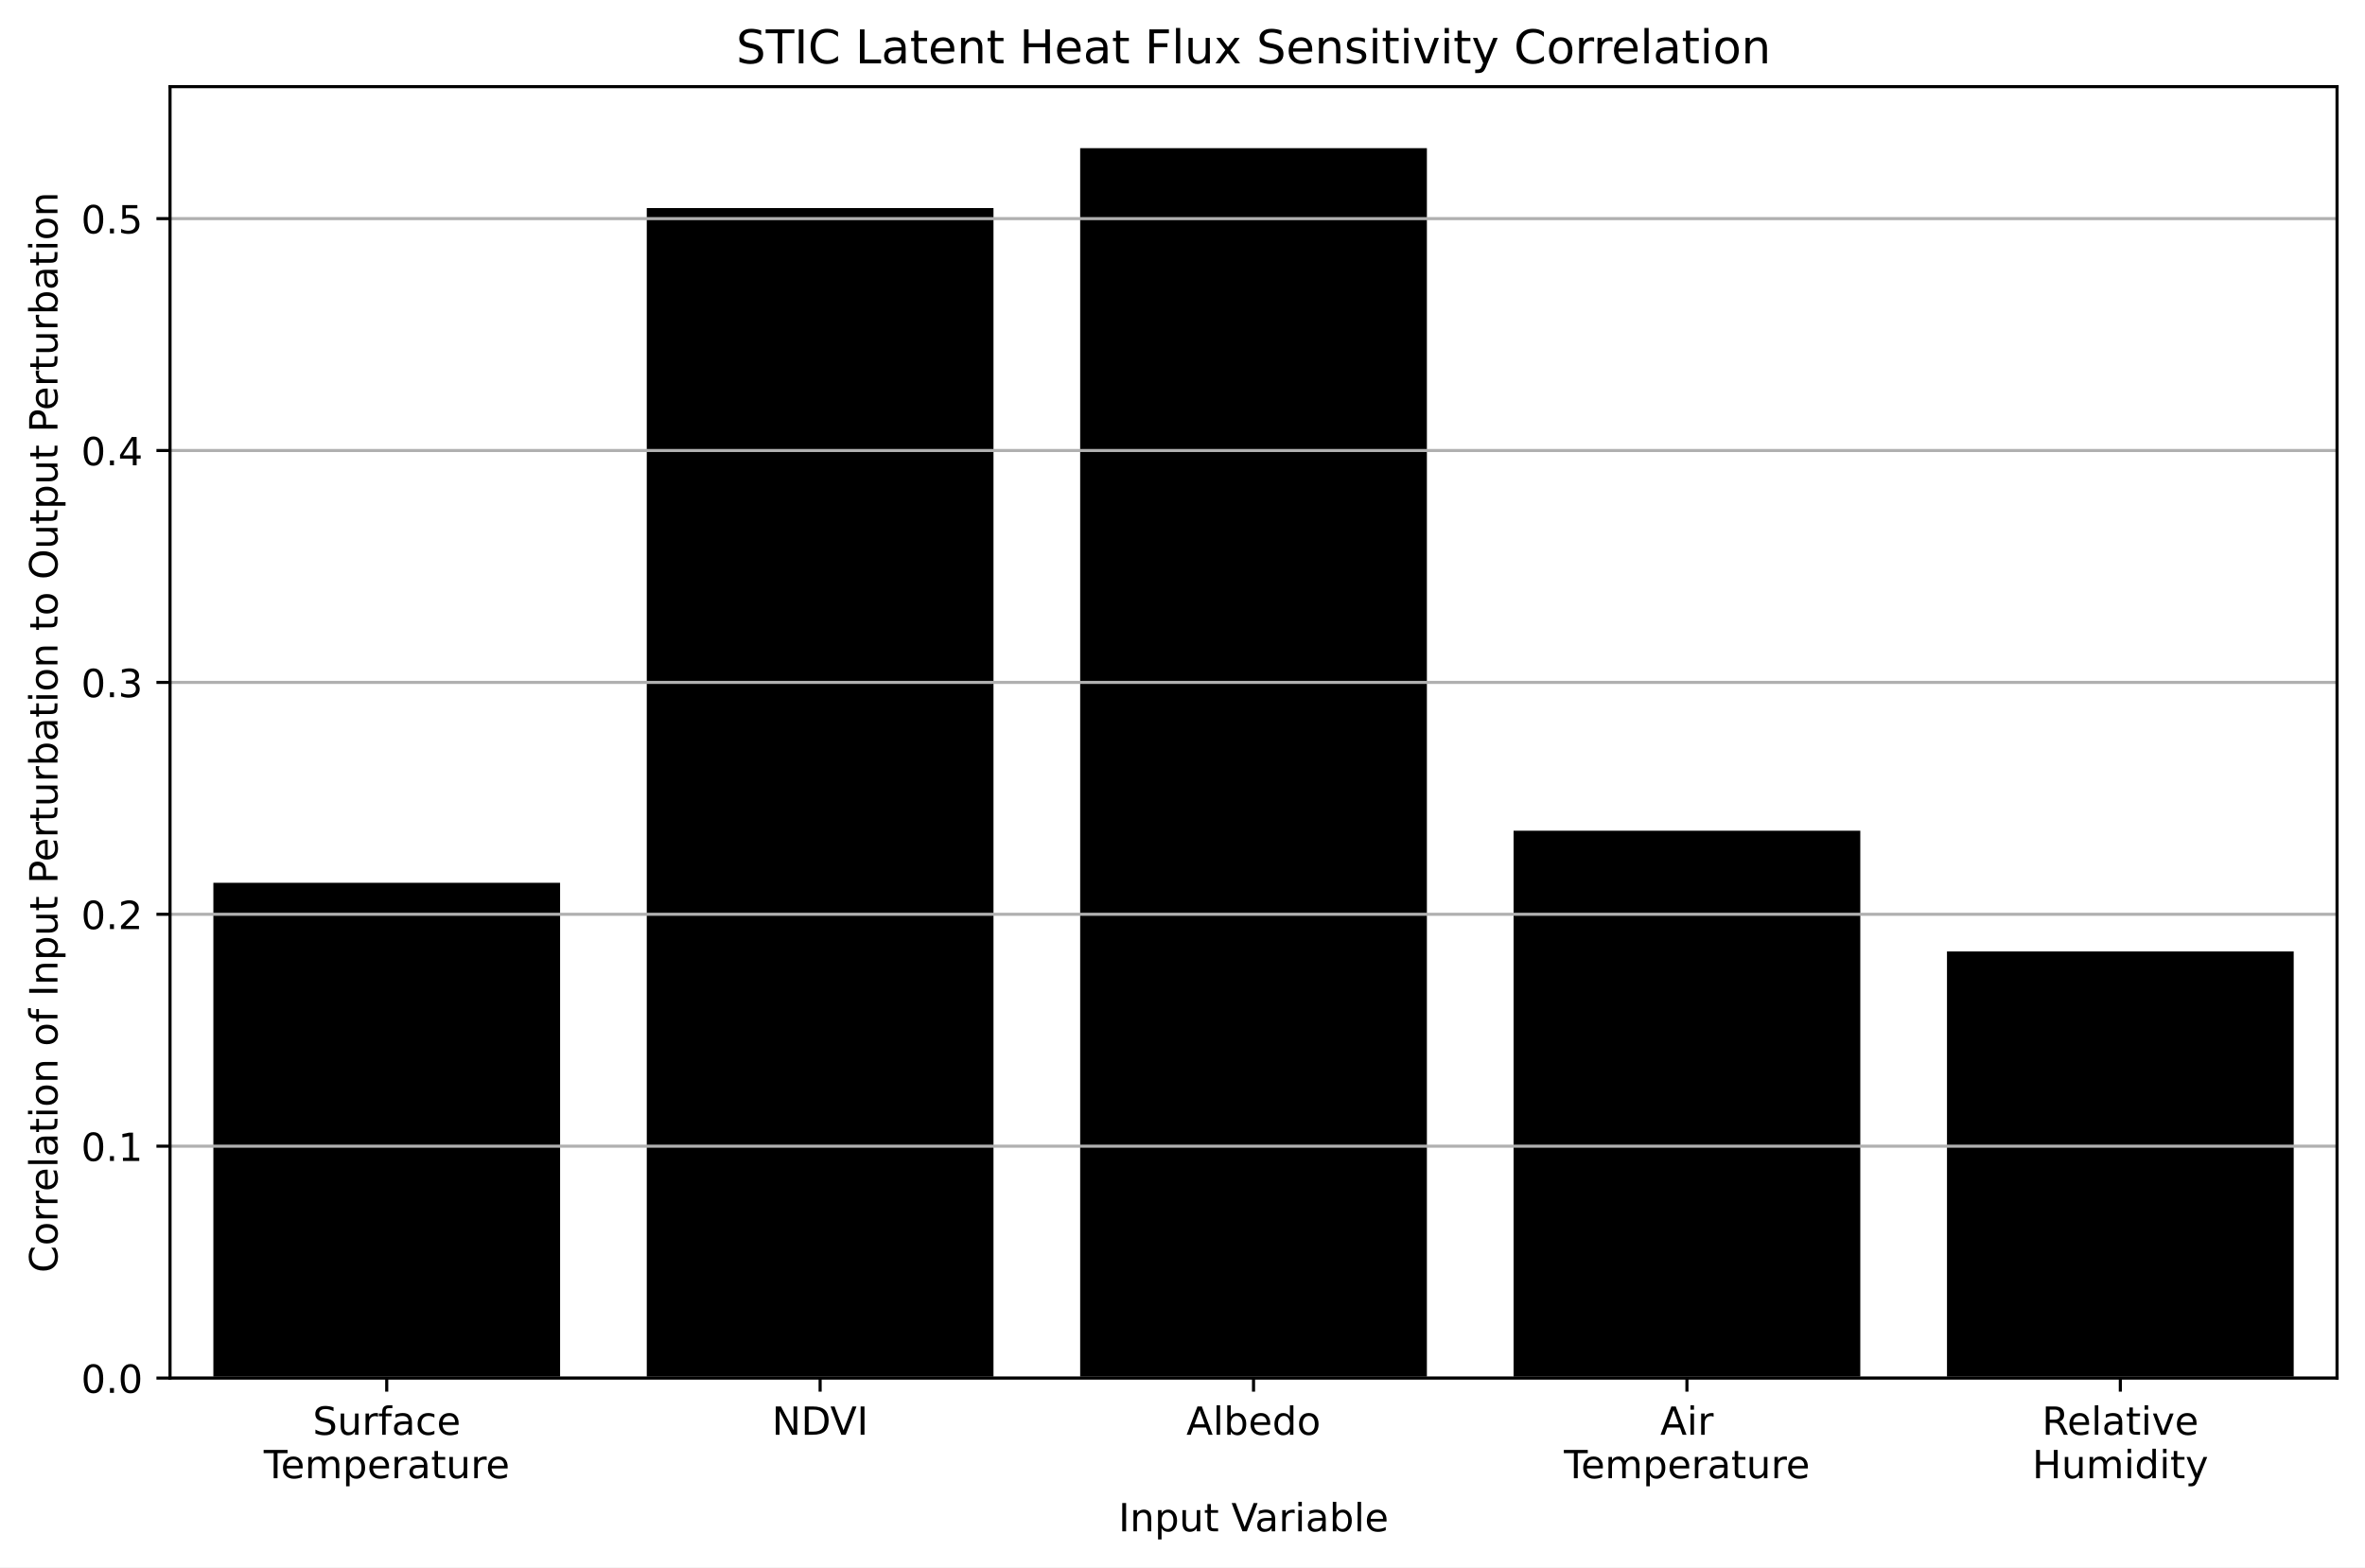
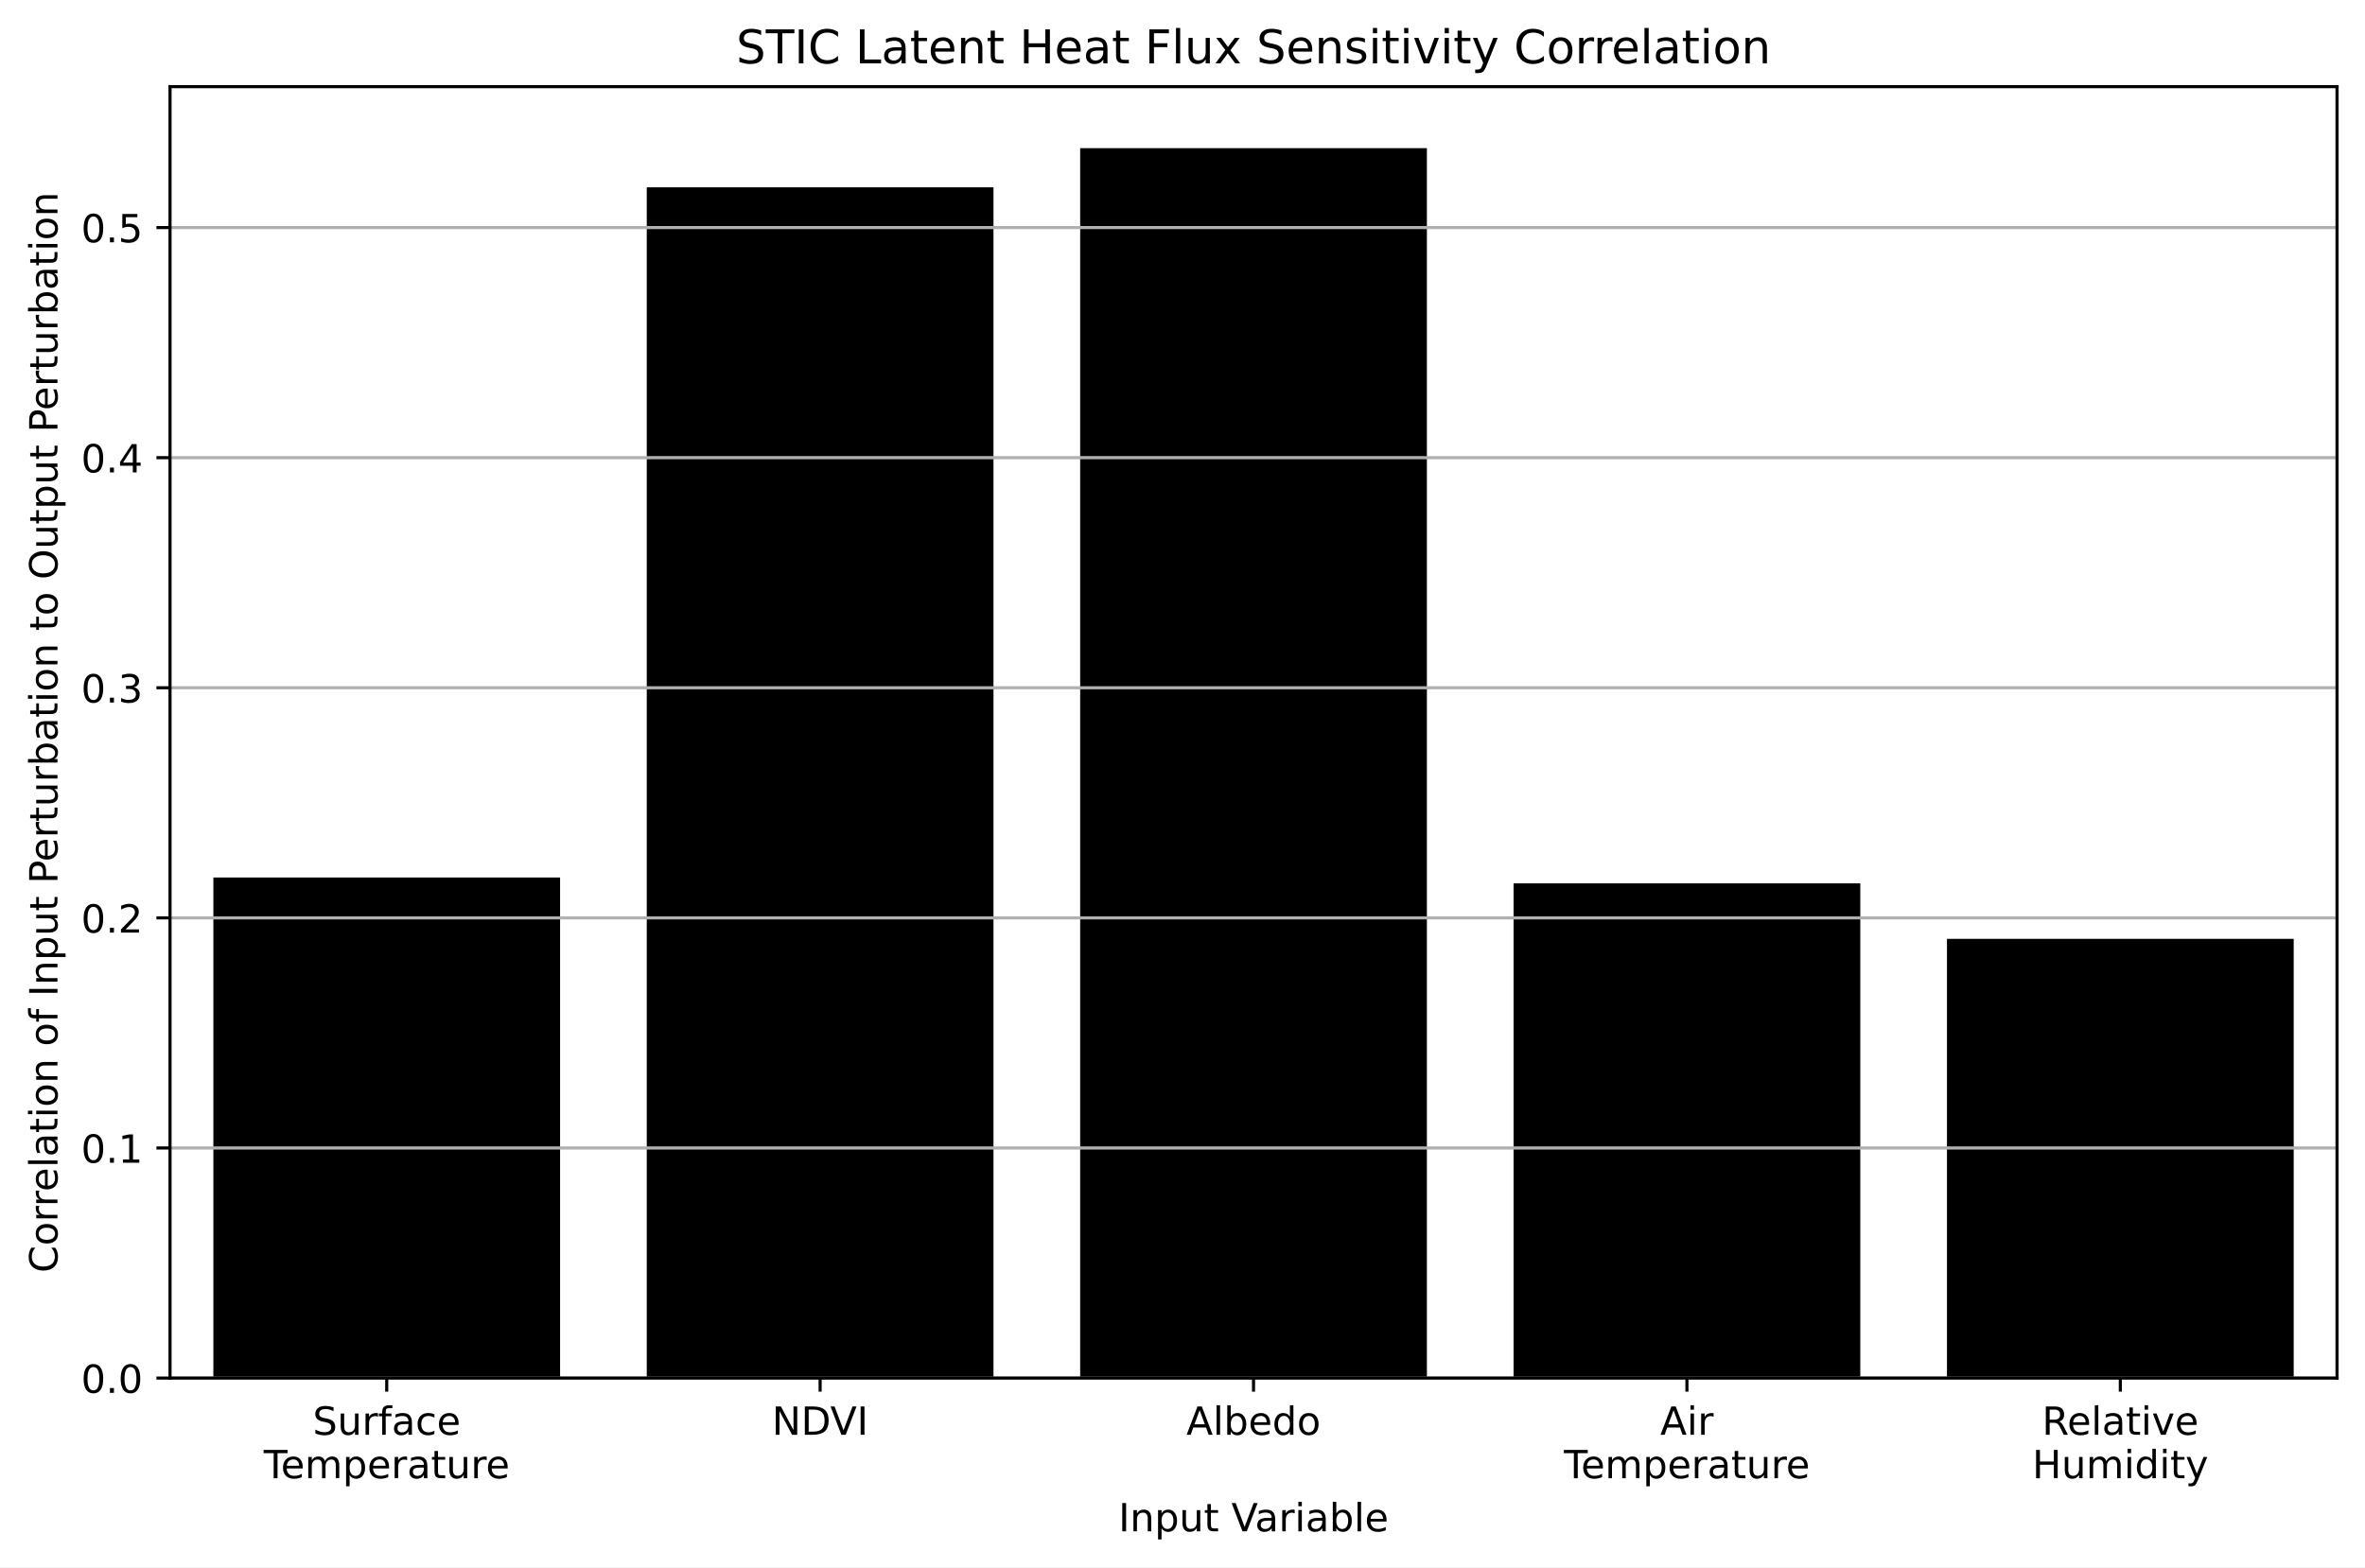
<svg xmlns="http://www.w3.org/2000/svg" xmlns:xlink="http://www.w3.org/1999/xlink" width="608.981pt" height="403.712pt" viewBox="0 0 608.981 403.712" version="1.1">
  <defs>
    <style type="text/css">*{stroke-linejoin: round; stroke-linecap: butt}</style>
  </defs>
  <g id="figure_1">
    <g id="patch_1">
      <path d="M 0 403.712  L 608.981 403.712  L 608.981 0  L 0 0  z " style="fill: #ffffff" />
    </g>
    <g id="axes_1">
      <g id="patch_2">
        <path d="M 43.781 354.958  L 601.781 354.958  L 601.781 22.318  L 43.781 22.318  z " style="fill: #ffffff" />
      </g>
      <g id="patch_3">
-         <path d="M 54.941 354.958  L 144.221 354.958  L 144.221 227.38  L 54.941 227.38  z " clip-path="url(#pb8ffcbfe24)" />
+         <path d="M 54.941 354.958  L 144.221 354.958  L 144.221 226.019  L 54.941 226.019  z " clip-path="url(#p7cdaa75e88)" />
      </g>
      <g id="patch_4">
-         <path d="M 166.541 354.958  L 255.821 354.958  L 255.821 53.588  L 166.541 53.588  z " clip-path="url(#pb8ffcbfe24)" />
+         <path d="M 166.541 354.958  L 255.821 354.958  L 255.821 48.249  L 166.541 48.249  z " clip-path="url(#p7cdaa75e88)" />
      </g>
      <g id="patch_5">
-         <path d="M 278.141 354.958  L 367.421 354.958  L 367.421 38.158  L 278.141 38.158  z " clip-path="url(#pb8ffcbfe24)" />
+         <path d="M 278.141 354.958  L 367.421 354.958  L 367.421 38.158  L 278.141 38.158  z " clip-path="url(#p7cdaa75e88)" />
      </g>
      <g id="patch_6">
-         <path d="M 389.741 354.958  L 479.021 354.958  L 479.021 213.965  L 389.741 213.965  z " clip-path="url(#pb8ffcbfe24)" />
+         <path d="M 389.741 354.958  L 479.021 354.958  L 479.021 227.537  L 389.741 227.537  z " clip-path="url(#p7cdaa75e88)" />
      </g>
      <g id="patch_7">
-         <path d="M 501.341 354.958  L 590.621 354.958  L 590.621 245.07  L 501.341 245.07  z " clip-path="url(#pb8ffcbfe24)" />
+         <path d="M 501.341 354.958  L 590.621 354.958  L 590.621 241.818  L 501.341 241.818  z " clip-path="url(#p7cdaa75e88)" />
      </g>
      <g id="matplotlib.axis_1">
        <g id="xtick_1">
          <g id="line2d_1">
            <defs>
-               <path id="m3181066aeb" d="M 0 0  L 0 3.5  " style="stroke: #000000; stroke-width: 0.8" />
+               <path id="m2c04d7637e" d="M 0 0  L 0 3.5  " style="stroke: #000000; stroke-width: 0.8" />
            </defs>
            <g>
-               <use xlink:href="#m3181066aeb" x="99.581" y="354.958" style="stroke: #000000; stroke-width: 0.8" />
+               <use xlink:href="#m2c04d7637e" x="99.581" y="354.958" style="stroke: #000000; stroke-width: 0.8" />
            </g>
          </g>
          <g id="text_1">
            <g transform="translate(80.53281 369.5566) scale(0.1 -0.1)">
              <defs>
                <path id="DejaVuSans-53" d="M 3425 4513  L 3425 3897  Q 3066 4069 2747 4153  Q 2428 4238 2131 4238  Q 1616 4238 1336 4038  Q 1056 3838 1056 3469  Q 1056 3159 1242 3001  Q 1428 2844 1947 2747  L 2328 2669  Q 3034 2534 3370 2195  Q 3706 1856 3706 1288  Q 3706 609 3251 259  Q 2797 -91 1919 -91  Q 1588 -91 1214 -16  Q 841 59 441 206  L 441 856  Q 825 641 1194 531  Q 1563 422 1919 422  Q 2459 422 2753 634  Q 3047 847 3047 1241  Q 3047 1584 2836 1778  Q 2625 1972 2144 2069  L 1759 2144  Q 1053 2284 737 2584  Q 422 2884 422 3419  Q 422 4038 858 4394  Q 1294 4750 2059 4750  Q 2388 4750 2728 4690  Q 3069 4631 3425 4513  z " transform="scale(0.015625)" />
                <path id="DejaVuSans-75" d="M 544 1381  L 544 3500  L 1119 3500  L 1119 1403  Q 1119 906 1312 657  Q 1506 409 1894 409  Q 2359 409 2629 706  Q 2900 1003 2900 1516  L 2900 3500  L 3475 3500  L 3475 0  L 2900 0  L 2900 538  Q 2691 219 2414 64  Q 2138 -91 1772 -91  Q 1169 -91 856 284  Q 544 659 544 1381  z M 1991 3584  L 1991 3584  z " transform="scale(0.015625)" />
                <path id="DejaVuSans-72" d="M 2631 2963  Q 2534 3019 2420 3045  Q 2306 3072 2169 3072  Q 1681 3072 1420 2755  Q 1159 2438 1159 1844  L 1159 0  L 581 0  L 581 3500  L 1159 3500  L 1159 2956  Q 1341 3275 1631 3429  Q 1922 3584 2338 3584  Q 2397 3584 2469 3576  Q 2541 3569 2628 3553  L 2631 2963  z " transform="scale(0.015625)" />
                <path id="DejaVuSans-66" d="M 2375 4863  L 2375 4384  L 1825 4384  Q 1516 4384 1395 4259  Q 1275 4134 1275 3809  L 1275 3500  L 2222 3500  L 2222 3053  L 1275 3053  L 1275 0  L 697 0  L 697 3053  L 147 3053  L 147 3500  L 697 3500  L 697 3744  Q 697 4328 969 4595  Q 1241 4863 1831 4863  L 2375 4863  z " transform="scale(0.015625)" />
                <path id="DejaVuSans-61" d="M 2194 1759  Q 1497 1759 1228 1600  Q 959 1441 959 1056  Q 959 750 1161 570  Q 1363 391 1709 391  Q 2188 391 2477 730  Q 2766 1069 2766 1631  L 2766 1759  L 2194 1759  z M 3341 1997  L 3341 0  L 2766 0  L 2766 531  Q 2569 213 2275 61  Q 1981 -91 1556 -91  Q 1019 -91 701 211  Q 384 513 384 1019  Q 384 1609 779 1909  Q 1175 2209 1959 2209  L 2766 2209  L 2766 2266  Q 2766 2663 2505 2880  Q 2244 3097 1772 3097  Q 1472 3097 1187 3025  Q 903 2953 641 2809  L 641 3341  Q 956 3463 1253 3523  Q 1550 3584 1831 3584  Q 2591 3584 2966 3190  Q 3341 2797 3341 1997  z " transform="scale(0.015625)" />
                <path id="DejaVuSans-63" d="M 3122 3366  L 3122 2828  Q 2878 2963 2633 3030  Q 2388 3097 2138 3097  Q 1578 3097 1268 2742  Q 959 2388 959 1747  Q 959 1106 1268 751  Q 1578 397 2138 397  Q 2388 397 2633 464  Q 2878 531 3122 666  L 3122 134  Q 2881 22 2623 -34  Q 2366 -91 2075 -91  Q 1284 -91 818 406  Q 353 903 353 1747  Q 353 2603 823 3093  Q 1294 3584 2113 3584  Q 2378 3584 2631 3529  Q 2884 3475 3122 3366  z " transform="scale(0.015625)" />
                <path id="DejaVuSans-65" d="M 3597 1894  L 3597 1613  L 953 1613  Q 991 1019 1311 708  Q 1631 397 2203 397  Q 2534 397 2845 478  Q 3156 559 3463 722  L 3463 178  Q 3153 47 2828 -22  Q 2503 -91 2169 -91  Q 1331 -91 842 396  Q 353 884 353 1716  Q 353 2575 817 3079  Q 1281 3584 2069 3584  Q 2775 3584 3186 3129  Q 3597 2675 3597 1894  z M 3022 2063  Q 3016 2534 2758 2815  Q 2500 3097 2075 3097  Q 1594 3097 1305 2825  Q 1016 2553 972 2059  L 3022 2063  z " transform="scale(0.015625)" />
              </defs>
              <use xlink:href="#DejaVuSans-53" />
              <use xlink:href="#DejaVuSans-75" transform="translate(63.47656 0)" />
              <use xlink:href="#DejaVuSans-72" transform="translate(126.8555 0)" />
              <use xlink:href="#DejaVuSans-66" transform="translate(167.9688 0)" />
              <use xlink:href="#DejaVuSans-61" transform="translate(203.1738 0)" />
              <use xlink:href="#DejaVuSans-63" transform="translate(264.4531 0)" />
              <use xlink:href="#DejaVuSans-65" transform="translate(319.4336 0)" />
            </g>
            <g transform="translate(67.91172 380.7544) scale(0.1 -0.1)">
              <defs>
                <path id="DejaVuSans-54" d="M -19 4666  L 3928 4666  L 3928 4134  L 2272 4134  L 2272 0  L 1638 0  L 1638 4134  L -19 4134  L -19 4666  z " transform="scale(0.015625)" />
                <path id="DejaVuSans-6d" d="M 3328 2828  Q 3544 3216 3844 3400  Q 4144 3584 4550 3584  Q 5097 3584 5394 3201  Q 5691 2819 5691 2113  L 5691 0  L 5113 0  L 5113 2094  Q 5113 2597 4934 2840  Q 4756 3084 4391 3084  Q 3944 3084 3684 2787  Q 3425 2491 3425 1978  L 3425 0  L 2847 0  L 2847 2094  Q 2847 2600 2669 2842  Q 2491 3084 2119 3084  Q 1678 3084 1418 2786  Q 1159 2488 1159 1978  L 1159 0  L 581 0  L 581 3500  L 1159 3500  L 1159 2956  Q 1356 3278 1631 3431  Q 1906 3584 2284 3584  Q 2666 3584 2933 3390  Q 3200 3197 3328 2828  z " transform="scale(0.015625)" />
                <path id="DejaVuSans-70" d="M 1159 525  L 1159 -1331  L 581 -1331  L 581 3500  L 1159 3500  L 1159 2969  Q 1341 3281 1617 3432  Q 1894 3584 2278 3584  Q 2916 3584 3314 3078  Q 3713 2572 3713 1747  Q 3713 922 3314 415  Q 2916 -91 2278 -91  Q 1894 -91 1617 61  Q 1341 213 1159 525  z M 3116 1747  Q 3116 2381 2855 2742  Q 2594 3103 2138 3103  Q 1681 3103 1420 2742  Q 1159 2381 1159 1747  Q 1159 1113 1420 752  Q 1681 391 2138 391  Q 2594 391 2855 752  Q 3116 1113 3116 1747  z " transform="scale(0.015625)" />
                <path id="DejaVuSans-74" d="M 1172 4494  L 1172 3500  L 2356 3500  L 2356 3053  L 1172 3053  L 1172 1153  Q 1172 725 1289 603  Q 1406 481 1766 481  L 2356 481  L 2356 0  L 1766 0  Q 1100 0 847 248  Q 594 497 594 1153  L 594 3053  L 172 3053  L 172 3500  L 594 3500  L 594 4494  L 1172 4494  z " transform="scale(0.015625)" />
              </defs>
              <use xlink:href="#DejaVuSans-54" />
              <use xlink:href="#DejaVuSans-65" transform="translate(44.08398 0)" />
              <use xlink:href="#DejaVuSans-6d" transform="translate(105.6074 0)" />
              <use xlink:href="#DejaVuSans-70" transform="translate(203.0195 0)" />
              <use xlink:href="#DejaVuSans-65" transform="translate(266.4961 0)" />
              <use xlink:href="#DejaVuSans-72" transform="translate(328.0195 0)" />
              <use xlink:href="#DejaVuSans-61" transform="translate(369.1328 0)" />
              <use xlink:href="#DejaVuSans-74" transform="translate(430.4121 0)" />
              <use xlink:href="#DejaVuSans-75" transform="translate(469.6211 0)" />
              <use xlink:href="#DejaVuSans-72" transform="translate(533 0)" />
              <use xlink:href="#DejaVuSans-65" transform="translate(571.8633 0)" />
            </g>
          </g>
        </g>
        <g id="xtick_2">
          <g id="line2d_2">
            <g>
-               <use xlink:href="#m3181066aeb" x="211.181" y="354.958" style="stroke: #000000; stroke-width: 0.8" />
+               <use xlink:href="#m2c04d7637e" x="211.181" y="354.958" style="stroke: #000000; stroke-width: 0.8" />
            </g>
          </g>
          <g id="text_2">
            <g transform="translate(198.7828 369.5566) scale(0.1 -0.1)">
              <defs>
                <path id="DejaVuSans-4e" d="M 628 4666  L 1478 4666  L 3547 763  L 3547 4666  L 4159 4666  L 4159 0  L 3309 0  L 1241 3903  L 1241 0  L 628 0  L 628 4666  z " transform="scale(0.015625)" />
                <path id="DejaVuSans-44" d="M 1259 4147  L 1259 519  L 2022 519  Q 2988 519 3436 956  Q 3884 1394 3884 2338  Q 3884 3275 3436 3711  Q 2988 4147 2022 4147  L 1259 4147  z M 628 4666  L 1925 4666  Q 3281 4666 3915 4102  Q 4550 3538 4550 2338  Q 4550 1131 3912 565  Q 3275 0 1925 0  L 628 0  L 628 4666  z " transform="scale(0.015625)" />
                <path id="DejaVuSans-56" d="M 1831 0  L 50 4666  L 709 4666  L 2188 738  L 3669 4666  L 4325 4666  L 2547 0  L 1831 0  z " transform="scale(0.015625)" />
                <path id="DejaVuSans-49" d="M 628 4666  L 1259 4666  L 1259 0  L 628 0  L 628 4666  z " transform="scale(0.015625)" />
              </defs>
              <use xlink:href="#DejaVuSans-4e" />
              <use xlink:href="#DejaVuSans-44" transform="translate(74.80469 0)" />
              <use xlink:href="#DejaVuSans-56" transform="translate(150.0566 0)" />
              <use xlink:href="#DejaVuSans-49" transform="translate(218.4648 0)" />
            </g>
          </g>
        </g>
        <g id="xtick_3">
          <g id="line2d_3">
            <g>
-               <use xlink:href="#m3181066aeb" x="322.781" y="354.958" style="stroke: #000000; stroke-width: 0.8" />
+               <use xlink:href="#m2c04d7637e" x="322.781" y="354.958" style="stroke: #000000; stroke-width: 0.8" />
            </g>
          </g>
          <g id="text_3">
            <g transform="translate(305.4875 369.5566) scale(0.1 -0.1)">
              <defs>
                <path id="DejaVuSans-41" d="M 2188 4044  L 1331 1722  L 3047 1722  L 2188 4044  z M 1831 4666  L 2547 4666  L 4325 0  L 3669 0  L 3244 1197  L 1141 1197  L 716 0  L 50 0  L 1831 4666  z " transform="scale(0.015625)" />
                <path id="DejaVuSans-6c" d="M 603 4863  L 1178 4863  L 1178 0  L 603 0  L 603 4863  z " transform="scale(0.015625)" />
                <path id="DejaVuSans-62" d="M 3116 1747  Q 3116 2381 2855 2742  Q 2594 3103 2138 3103  Q 1681 3103 1420 2742  Q 1159 2381 1159 1747  Q 1159 1113 1420 752  Q 1681 391 2138 391  Q 2594 391 2855 752  Q 3116 1113 3116 1747  z M 1159 2969  Q 1341 3281 1617 3432  Q 1894 3584 2278 3584  Q 2916 3584 3314 3078  Q 3713 2572 3713 1747  Q 3713 922 3314 415  Q 2916 -91 2278 -91  Q 1894 -91 1617 61  Q 1341 213 1159 525  L 1159 0  L 581 0  L 581 4863  L 1159 4863  L 1159 2969  z " transform="scale(0.015625)" />
                <path id="DejaVuSans-64" d="M 2906 2969  L 2906 4863  L 3481 4863  L 3481 0  L 2906 0  L 2906 525  Q 2725 213 2448 61  Q 2172 -91 1784 -91  Q 1150 -91 751 415  Q 353 922 353 1747  Q 353 2572 751 3078  Q 1150 3584 1784 3584  Q 2172 3584 2448 3432  Q 2725 3281 2906 2969  z M 947 1747  Q 947 1113 1208 752  Q 1469 391 1925 391  Q 2381 391 2643 752  Q 2906 1113 2906 1747  Q 2906 2381 2643 2742  Q 2381 3103 1925 3103  Q 1469 3103 1208 2742  Q 947 2381 947 1747  z " transform="scale(0.015625)" />
                <path id="DejaVuSans-6f" d="M 1959 3097  Q 1497 3097 1228 2736  Q 959 2375 959 1747  Q 959 1119 1226 758  Q 1494 397 1959 397  Q 2419 397 2687 759  Q 2956 1122 2956 1747  Q 2956 2369 2687 2733  Q 2419 3097 1959 3097  z M 1959 3584  Q 2709 3584 3137 3096  Q 3566 2609 3566 1747  Q 3566 888 3137 398  Q 2709 -91 1959 -91  Q 1206 -91 779 398  Q 353 888 353 1747  Q 353 2609 779 3096  Q 1206 3584 1959 3584  z " transform="scale(0.015625)" />
              </defs>
              <use xlink:href="#DejaVuSans-41" />
              <use xlink:href="#DejaVuSans-6c" transform="translate(68.4082 0)" />
              <use xlink:href="#DejaVuSans-62" transform="translate(96.19141 0)" />
              <use xlink:href="#DejaVuSans-65" transform="translate(159.668 0)" />
              <use xlink:href="#DejaVuSans-64" transform="translate(221.1914 0)" />
              <use xlink:href="#DejaVuSans-6f" transform="translate(284.668 0)" />
            </g>
          </g>
        </g>
        <g id="xtick_4">
          <g id="line2d_4">
            <g>
-               <use xlink:href="#m3181066aeb" x="434.381" y="354.958" style="stroke: #000000; stroke-width: 0.8" />
+               <use xlink:href="#m2c04d7637e" x="434.381" y="354.958" style="stroke: #000000; stroke-width: 0.8" />
            </g>
          </g>
          <g id="text_4">
            <g transform="translate(427.5164 369.5566) scale(0.1 -0.1)">
              <defs>
                <path id="DejaVuSans-69" d="M 603 3500  L 1178 3500  L 1178 0  L 603 0  L 603 3500  z M 603 4863  L 1178 4863  L 1178 4134  L 603 4134  L 603 4863  z " transform="scale(0.015625)" />
              </defs>
              <use xlink:href="#DejaVuSans-41" />
              <use xlink:href="#DejaVuSans-69" transform="translate(68.4082 0)" />
              <use xlink:href="#DejaVuSans-72" transform="translate(96.19141 0)" />
            </g>
            <g transform="translate(402.7117 380.7544) scale(0.1 -0.1)">
              <use xlink:href="#DejaVuSans-54" />
              <use xlink:href="#DejaVuSans-65" transform="translate(44.08398 0)" />
              <use xlink:href="#DejaVuSans-6d" transform="translate(105.6074 0)" />
              <use xlink:href="#DejaVuSans-70" transform="translate(203.0195 0)" />
              <use xlink:href="#DejaVuSans-65" transform="translate(266.4961 0)" />
              <use xlink:href="#DejaVuSans-72" transform="translate(328.0195 0)" />
              <use xlink:href="#DejaVuSans-61" transform="translate(369.1328 0)" />
              <use xlink:href="#DejaVuSans-74" transform="translate(430.4121 0)" />
              <use xlink:href="#DejaVuSans-75" transform="translate(469.6211 0)" />
              <use xlink:href="#DejaVuSans-72" transform="translate(533 0)" />
              <use xlink:href="#DejaVuSans-65" transform="translate(571.8633 0)" />
            </g>
          </g>
        </g>
        <g id="xtick_5">
          <g id="line2d_5">
            <g>
-               <use xlink:href="#m3181066aeb" x="545.981" y="354.958" style="stroke: #000000; stroke-width: 0.8" />
+               <use xlink:href="#m2c04d7637e" x="545.981" y="354.958" style="stroke: #000000; stroke-width: 0.8" />
            </g>
          </g>
          <g id="text_5">
            <g transform="translate(525.8172 369.5566) scale(0.1 -0.1)">
              <defs>
                <path id="DejaVuSans-52" d="M 2841 2188  Q 3044 2119 3236 1894  Q 3428 1669 3622 1275  L 4263 0  L 3584 0  L 2988 1197  Q 2756 1666 2539 1819  Q 2322 1972 1947 1972  L 1259 1972  L 1259 0  L 628 0  L 628 4666  L 2053 4666  Q 2853 4666 3247 4331  Q 3641 3997 3641 3322  Q 3641 2881 3436 2590  Q 3231 2300 2841 2188  z M 1259 4147  L 1259 2491  L 2053 2491  Q 2509 2491 2742 2702  Q 2975 2913 2975 3322  Q 2975 3731 2742 3939  Q 2509 4147 2053 4147  L 1259 4147  z " transform="scale(0.015625)" />
                <path id="DejaVuSans-76" d="M 191 3500  L 800 3500  L 1894 563  L 2988 3500  L 3597 3500  L 2284 0  L 1503 0  L 191 3500  z " transform="scale(0.015625)" />
              </defs>
              <use xlink:href="#DejaVuSans-52" />
              <use xlink:href="#DejaVuSans-65" transform="translate(64.98242 0)" />
              <use xlink:href="#DejaVuSans-6c" transform="translate(126.5059 0)" />
              <use xlink:href="#DejaVuSans-61" transform="translate(154.2891 0)" />
              <use xlink:href="#DejaVuSans-74" transform="translate(215.5684 0)" />
              <use xlink:href="#DejaVuSans-69" transform="translate(254.7773 0)" />
              <use xlink:href="#DejaVuSans-76" transform="translate(282.5605 0)" />
              <use xlink:href="#DejaVuSans-65" transform="translate(341.7402 0)" />
            </g>
            <g transform="translate(523.3102 380.7544) scale(0.1 -0.1)">
              <defs>
                <path id="DejaVuSans-48" d="M 628 4666  L 1259 4666  L 1259 2753  L 3553 2753  L 3553 4666  L 4184 4666  L 4184 0  L 3553 0  L 3553 2222  L 1259 2222  L 1259 0  L 628 0  L 628 4666  z " transform="scale(0.015625)" />
                <path id="DejaVuSans-79" d="M 2059 -325  Q 1816 -950 1584 -1140  Q 1353 -1331 966 -1331  L 506 -1331  L 506 -850  L 844 -850  Q 1081 -850 1212 -737  Q 1344 -625 1503 -206  L 1606 56  L 191 3500  L 800 3500  L 1894 763  L 2988 3500  L 3597 3500  L 2059 -325  z " transform="scale(0.015625)" />
              </defs>
              <use xlink:href="#DejaVuSans-48" />
              <use xlink:href="#DejaVuSans-75" transform="translate(75.19531 0)" />
              <use xlink:href="#DejaVuSans-6d" transform="translate(138.5742 0)" />
              <use xlink:href="#DejaVuSans-69" transform="translate(235.9863 0)" />
              <use xlink:href="#DejaVuSans-64" transform="translate(263.7695 0)" />
              <use xlink:href="#DejaVuSans-69" transform="translate(327.2461 0)" />
              <use xlink:href="#DejaVuSans-74" transform="translate(355.0293 0)" />
              <use xlink:href="#DejaVuSans-79" transform="translate(394.2383 0)" />
            </g>
          </g>
        </g>
        <g id="text_6">
          <g transform="translate(288 394.4325) scale(0.1 -0.1)">
            <defs>
              <path id="DejaVuSans-6e" d="M 3513 2113  L 3513 0  L 2938 0  L 2938 2094  Q 2938 2591 2744 2837  Q 2550 3084 2163 3084  Q 1697 3084 1428 2787  Q 1159 2491 1159 1978  L 1159 0  L 581 0  L 581 3500  L 1159 3500  L 1159 2956  Q 1366 3272 1645 3428  Q 1925 3584 2291 3584  Q 2894 3584 3203 3211  Q 3513 2838 3513 2113  z " transform="scale(0.015625)" />
              <path id="DejaVuSans-20" transform="scale(0.015625)" />
            </defs>
            <use xlink:href="#DejaVuSans-49" />
            <use xlink:href="#DejaVuSans-6e" transform="translate(29.49219 0)" />
            <use xlink:href="#DejaVuSans-70" transform="translate(92.87109 0)" />
            <use xlink:href="#DejaVuSans-75" transform="translate(156.3477 0)" />
            <use xlink:href="#DejaVuSans-74" transform="translate(219.7266 0)" />
            <use xlink:href="#DejaVuSans-20" transform="translate(258.9355 0)" />
            <use xlink:href="#DejaVuSans-56" transform="translate(290.7227 0)" />
            <use xlink:href="#DejaVuSans-61" transform="translate(351.3809 0)" />
            <use xlink:href="#DejaVuSans-72" transform="translate(412.6602 0)" />
            <use xlink:href="#DejaVuSans-69" transform="translate(453.7734 0)" />
            <use xlink:href="#DejaVuSans-61" transform="translate(481.5566 0)" />
            <use xlink:href="#DejaVuSans-62" transform="translate(542.8359 0)" />
            <use xlink:href="#DejaVuSans-6c" transform="translate(606.3125 0)" />
            <use xlink:href="#DejaVuSans-65" transform="translate(634.0957 0)" />
          </g>
        </g>
      </g>
      <g id="matplotlib.axis_2">
        <g id="ytick_1">
          <g id="line2d_6">
-             <path d="M 43.781 354.958  L 601.781 354.958  " clip-path="url(#pb8ffcbfe24)" style="fill: none; stroke: #b0b0b0; stroke-width: 0.8; stroke-linecap: square" />
+             <path d="M 43.781 354.958  L 601.781 354.958  " clip-path="url(#p7cdaa75e88)" style="fill: none; stroke: #b0b0b0; stroke-width: 0.8; stroke-linecap: square" />
          </g>
          <g id="line2d_7">
            <defs>
-               <path id="ma2c0bd17ea" d="M 0 0  L -3.5 0  " style="stroke: #000000; stroke-width: 0.8" />
+               <path id="medd27ed770" d="M 0 0  L -3.5 0  " style="stroke: #000000; stroke-width: 0.8" />
            </defs>
            <g>
-               <use xlink:href="#ma2c0bd17ea" x="43.781" y="354.958" style="stroke: #000000; stroke-width: 0.8" />
+               <use xlink:href="#medd27ed770" x="43.781" y="354.958" style="stroke: #000000; stroke-width: 0.8" />
            </g>
          </g>
          <g id="text_7">
            <g transform="translate(20.87813 358.7573) scale(0.1 -0.1)">
              <defs>
                <path id="DejaVuSans-30" d="M 2034 4250  Q 1547 4250 1301 3770  Q 1056 3291 1056 2328  Q 1056 1369 1301 889  Q 1547 409 2034 409  Q 2525 409 2770 889  Q 3016 1369 3016 2328  Q 3016 3291 2770 3770  Q 2525 4250 2034 4250  z M 2034 4750  Q 2819 4750 3233 4129  Q 3647 3509 3647 2328  Q 3647 1150 3233 529  Q 2819 -91 2034 -91  Q 1250 -91 836 529  Q 422 1150 422 2328  Q 422 3509 836 4129  Q 1250 4750 2034 4750  z " transform="scale(0.015625)" />
                <path id="DejaVuSans-2e" d="M 684 794  L 1344 794  L 1344 0  L 684 0  L 684 794  z " transform="scale(0.015625)" />
              </defs>
              <use xlink:href="#DejaVuSans-30" />
              <use xlink:href="#DejaVuSans-2e" transform="translate(63.62305 0)" />
              <use xlink:href="#DejaVuSans-30" transform="translate(95.41016 0)" />
            </g>
          </g>
        </g>
        <g id="ytick_2">
          <g id="line2d_8">
-             <path d="M 43.781 295.229  L 601.781 295.229  " clip-path="url(#pb8ffcbfe24)" style="fill: none; stroke: #b0b0b0; stroke-width: 0.8; stroke-linecap: square" />
+             <path d="M 43.781 295.689  L 601.781 295.689  " clip-path="url(#p7cdaa75e88)" style="fill: none; stroke: #b0b0b0; stroke-width: 0.8; stroke-linecap: square" />
          </g>
          <g id="line2d_9">
            <g>
-               <use xlink:href="#ma2c0bd17ea" x="43.781" y="295.229" style="stroke: #000000; stroke-width: 0.8" />
+               <use xlink:href="#medd27ed770" x="43.781" y="295.689" style="stroke: #000000; stroke-width: 0.8" />
            </g>
          </g>
          <g id="text_8">
-             <g transform="translate(20.87813 299.0284) scale(0.1 -0.1)">
+             <g transform="translate(20.87813 299.4883) scale(0.1 -0.1)">
              <defs>
                <path id="DejaVuSans-31" d="M 794 531  L 1825 531  L 1825 4091  L 703 3866  L 703 4441  L 1819 4666  L 2450 4666  L 2450 531  L 3481 531  L 3481 0  L 794 0  L 794 531  z " transform="scale(0.015625)" />
              </defs>
              <use xlink:href="#DejaVuSans-30" />
              <use xlink:href="#DejaVuSans-2e" transform="translate(63.62305 0)" />
              <use xlink:href="#DejaVuSans-31" transform="translate(95.41016 0)" />
            </g>
          </g>
        </g>
        <g id="ytick_3">
          <g id="line2d_10">
-             <path d="M 43.781 235.5  L 601.781 235.5  " clip-path="url(#pb8ffcbfe24)" style="fill: none; stroke: #b0b0b0; stroke-width: 0.8; stroke-linecap: square" />
+             <path d="M 43.781 236.42  L 601.781 236.42  " clip-path="url(#p7cdaa75e88)" style="fill: none; stroke: #b0b0b0; stroke-width: 0.8; stroke-linecap: square" />
          </g>
          <g id="line2d_11">
            <g>
-               <use xlink:href="#ma2c0bd17ea" x="43.781" y="235.5" style="stroke: #000000; stroke-width: 0.8" />
+               <use xlink:href="#medd27ed770" x="43.781" y="236.42" style="stroke: #000000; stroke-width: 0.8" />
            </g>
          </g>
          <g id="text_9">
-             <g transform="translate(20.87813 239.2995) scale(0.1 -0.1)">
+             <g transform="translate(20.87813 240.2193) scale(0.1 -0.1)">
              <defs>
                <path id="DejaVuSans-32" d="M 1228 531  L 3431 531  L 3431 0  L 469 0  L 469 531  Q 828 903 1448 1529  Q 2069 2156 2228 2338  Q 2531 2678 2651 2914  Q 2772 3150 2772 3378  Q 2772 3750 2511 3984  Q 2250 4219 1831 4219  Q 1534 4219 1204 4116  Q 875 4013 500 3803  L 500 4441  Q 881 4594 1212 4672  Q 1544 4750 1819 4750  Q 2544 4750 2975 4387  Q 3406 4025 3406 3419  Q 3406 3131 3298 2873  Q 3191 2616 2906 2266  Q 2828 2175 2409 1742  Q 1991 1309 1228 531  z " transform="scale(0.015625)" />
              </defs>
              <use xlink:href="#DejaVuSans-30" />
              <use xlink:href="#DejaVuSans-2e" transform="translate(63.62305 0)" />
              <use xlink:href="#DejaVuSans-32" transform="translate(95.41016 0)" />
            </g>
          </g>
        </g>
        <g id="ytick_4">
          <g id="line2d_12">
-             <path d="M 43.781 175.771  L 601.781 175.771  " clip-path="url(#pb8ffcbfe24)" style="fill: none; stroke: #b0b0b0; stroke-width: 0.8; stroke-linecap: square" />
+             <path d="M 43.781 177.151  L 601.781 177.151  " clip-path="url(#p7cdaa75e88)" style="fill: none; stroke: #b0b0b0; stroke-width: 0.8; stroke-linecap: square" />
          </g>
          <g id="line2d_13">
            <g>
-               <use xlink:href="#ma2c0bd17ea" x="43.781" y="175.771" style="stroke: #000000; stroke-width: 0.8" />
+               <use xlink:href="#medd27ed770" x="43.781" y="177.151" style="stroke: #000000; stroke-width: 0.8" />
            </g>
          </g>
          <g id="text_10">
-             <g transform="translate(20.87813 179.5705) scale(0.1 -0.1)">
+             <g transform="translate(20.87813 180.9503) scale(0.1 -0.1)">
              <defs>
                <path id="DejaVuSans-33" d="M 2597 2516  Q 3050 2419 3304 2112  Q 3559 1806 3559 1356  Q 3559 666 3084 287  Q 2609 -91 1734 -91  Q 1441 -91 1130 -33  Q 819 25 488 141  L 488 750  Q 750 597 1062 519  Q 1375 441 1716 441  Q 2309 441 2620 675  Q 2931 909 2931 1356  Q 2931 1769 2642 2001  Q 2353 2234 1838 2234  L 1294 2234  L 1294 2753  L 1863 2753  Q 2328 2753 2575 2939  Q 2822 3125 2822 3475  Q 2822 3834 2567 4026  Q 2313 4219 1838 4219  Q 1578 4219 1281 4162  Q 984 4106 628 3988  L 628 4550  Q 988 4650 1302 4700  Q 1616 4750 1894 4750  Q 2613 4750 3031 4423  Q 3450 4097 3450 3541  Q 3450 3153 3228 2886  Q 3006 2619 2597 2516  z " transform="scale(0.015625)" />
              </defs>
              <use xlink:href="#DejaVuSans-30" />
              <use xlink:href="#DejaVuSans-2e" transform="translate(63.62305 0)" />
              <use xlink:href="#DejaVuSans-33" transform="translate(95.41016 0)" />
            </g>
          </g>
        </g>
        <g id="ytick_5">
          <g id="line2d_14">
-             <path d="M 43.781 116.042  L 601.781 116.042  " clip-path="url(#pb8ffcbfe24)" style="fill: none; stroke: #b0b0b0; stroke-width: 0.8; stroke-linecap: square" />
+             <path d="M 43.781 117.882  L 601.781 117.882  " clip-path="url(#p7cdaa75e88)" style="fill: none; stroke: #b0b0b0; stroke-width: 0.8; stroke-linecap: square" />
          </g>
          <g id="line2d_15">
            <g>
-               <use xlink:href="#ma2c0bd17ea" x="43.781" y="116.042" style="stroke: #000000; stroke-width: 0.8" />
+               <use xlink:href="#medd27ed770" x="43.781" y="117.882" style="stroke: #000000; stroke-width: 0.8" />
            </g>
          </g>
          <g id="text_11">
-             <g transform="translate(20.87813 119.8416) scale(0.1 -0.1)">
+             <g transform="translate(20.87813 121.6812) scale(0.1 -0.1)">
              <defs>
                <path id="DejaVuSans-34" d="M 2419 4116  L 825 1625  L 2419 1625  L 2419 4116  z M 2253 4666  L 3047 4666  L 3047 1625  L 3713 1625  L 3713 1100  L 3047 1100  L 3047 0  L 2419 0  L 2419 1100  L 313 1100  L 313 1709  L 2253 4666  z " transform="scale(0.015625)" />
              </defs>
              <use xlink:href="#DejaVuSans-30" />
              <use xlink:href="#DejaVuSans-2e" transform="translate(63.62305 0)" />
              <use xlink:href="#DejaVuSans-34" transform="translate(95.41016 0)" />
            </g>
          </g>
        </g>
        <g id="ytick_6">
          <g id="line2d_16">
-             <path d="M 43.781 56.313  L 601.781 56.313  " clip-path="url(#pb8ffcbfe24)" style="fill: none; stroke: #b0b0b0; stroke-width: 0.8; stroke-linecap: square" />
+             <path d="M 43.781 58.613  L 601.781 58.613  " clip-path="url(#p7cdaa75e88)" style="fill: none; stroke: #b0b0b0; stroke-width: 0.8; stroke-linecap: square" />
          </g>
          <g id="line2d_17">
            <g>
-               <use xlink:href="#ma2c0bd17ea" x="43.781" y="56.313" style="stroke: #000000; stroke-width: 0.8" />
+               <use xlink:href="#medd27ed770" x="43.781" y="58.613" style="stroke: #000000; stroke-width: 0.8" />
            </g>
          </g>
          <g id="text_12">
-             <g transform="translate(20.87813 60.11268) scale(0.1 -0.1)">
+             <g transform="translate(20.87813 62.41222) scale(0.1 -0.1)">
              <defs>
                <path id="DejaVuSans-35" d="M 691 4666  L 3169 4666  L 3169 4134  L 1269 4134  L 1269 2991  Q 1406 3038 1543 3061  Q 1681 3084 1819 3084  Q 2600 3084 3056 2656  Q 3513 2228 3513 1497  Q 3513 744 3044 326  Q 2575 -91 1722 -91  Q 1428 -91 1123 -41  Q 819 9 494 109  L 494 744  Q 775 591 1075 516  Q 1375 441 1709 441  Q 2250 441 2565 725  Q 2881 1009 2881 1497  Q 2881 1984 2565 2268  Q 2250 2553 1709 2553  Q 1456 2553 1204 2497  Q 953 2441 691 2322  L 691 4666  z " transform="scale(0.015625)" />
              </defs>
              <use xlink:href="#DejaVuSans-30" />
              <use xlink:href="#DejaVuSans-2e" transform="translate(63.62305 0)" />
              <use xlink:href="#DejaVuSans-35" transform="translate(95.41016 0)" />
            </g>
          </g>
        </g>
        <g id="text_13">
          <g transform="translate(14.79844 327.8264) rotate(-90) scale(0.1 -0.1)">
            <defs>
              <path id="DejaVuSans-43" d="M 4122 4306  L 4122 3641  Q 3803 3938 3442 4084  Q 3081 4231 2675 4231  Q 1875 4231 1450 3742  Q 1025 3253 1025 2328  Q 1025 1406 1450 917  Q 1875 428 2675 428  Q 3081 428 3442 575  Q 3803 722 4122 1019  L 4122 359  Q 3791 134 3420 21  Q 3050 -91 2638 -91  Q 1578 -91 968 557  Q 359 1206 359 2328  Q 359 3453 968 4101  Q 1578 4750 2638 4750  Q 3056 4750 3426 4639  Q 3797 4528 4122 4306  z " transform="scale(0.015625)" />
              <path id="DejaVuSans-50" d="M 1259 4147  L 1259 2394  L 2053 2394  Q 2494 2394 2734 2622  Q 2975 2850 2975 3272  Q 2975 3691 2734 3919  Q 2494 4147 2053 4147  L 1259 4147  z M 628 4666  L 2053 4666  Q 2838 4666 3239 4311  Q 3641 3956 3641 3272  Q 3641 2581 3239 2228  Q 2838 1875 2053 1875  L 1259 1875  L 1259 0  L 628 0  L 628 4666  z " transform="scale(0.015625)" />
              <path id="DejaVuSans-4f" d="M 2522 4238  Q 1834 4238 1429 3725  Q 1025 3213 1025 2328  Q 1025 1447 1429 934  Q 1834 422 2522 422  Q 3209 422 3611 934  Q 4013 1447 4013 2328  Q 4013 3213 3611 3725  Q 3209 4238 2522 4238  z M 2522 4750  Q 3503 4750 4090 4092  Q 4678 3434 4678 2328  Q 4678 1225 4090 567  Q 3503 -91 2522 -91  Q 1538 -91 948 565  Q 359 1222 359 2328  Q 359 3434 948 4092  Q 1538 4750 2522 4750  z " transform="scale(0.015625)" />
            </defs>
            <use xlink:href="#DejaVuSans-43" />
            <use xlink:href="#DejaVuSans-6f" transform="translate(69.82422 0)" />
            <use xlink:href="#DejaVuSans-72" transform="translate(131.0059 0)" />
            <use xlink:href="#DejaVuSans-72" transform="translate(170.3691 0)" />
            <use xlink:href="#DejaVuSans-65" transform="translate(209.2324 0)" />
            <use xlink:href="#DejaVuSans-6c" transform="translate(270.7559 0)" />
            <use xlink:href="#DejaVuSans-61" transform="translate(298.5391 0)" />
            <use xlink:href="#DejaVuSans-74" transform="translate(359.8184 0)" />
            <use xlink:href="#DejaVuSans-69" transform="translate(399.0273 0)" />
            <use xlink:href="#DejaVuSans-6f" transform="translate(426.8105 0)" />
            <use xlink:href="#DejaVuSans-6e" transform="translate(487.9922 0)" />
            <use xlink:href="#DejaVuSans-20" transform="translate(551.3711 0)" />
            <use xlink:href="#DejaVuSans-6f" transform="translate(583.1582 0)" />
            <use xlink:href="#DejaVuSans-66" transform="translate(644.3398 0)" />
            <use xlink:href="#DejaVuSans-20" transform="translate(679.5449 0)" />
            <use xlink:href="#DejaVuSans-49" transform="translate(711.332 0)" />
            <use xlink:href="#DejaVuSans-6e" transform="translate(740.8242 0)" />
            <use xlink:href="#DejaVuSans-70" transform="translate(804.2031 0)" />
            <use xlink:href="#DejaVuSans-75" transform="translate(867.6797 0)" />
            <use xlink:href="#DejaVuSans-74" transform="translate(931.0586 0)" />
            <use xlink:href="#DejaVuSans-20" transform="translate(970.2676 0)" />
            <use xlink:href="#DejaVuSans-50" transform="translate(1002.055 0)" />
            <use xlink:href="#DejaVuSans-65" transform="translate(1058.732 0)" />
            <use xlink:href="#DejaVuSans-72" transform="translate(1120.256 0)" />
            <use xlink:href="#DejaVuSans-74" transform="translate(1161.369 0)" />
            <use xlink:href="#DejaVuSans-75" transform="translate(1200.578 0)" />
            <use xlink:href="#DejaVuSans-72" transform="translate(1263.957 0)" />
            <use xlink:href="#DejaVuSans-62" transform="translate(1305.07 0)" />
            <use xlink:href="#DejaVuSans-61" transform="translate(1368.547 0)" />
            <use xlink:href="#DejaVuSans-74" transform="translate(1429.826 0)" />
            <use xlink:href="#DejaVuSans-69" transform="translate(1469.035 0)" />
            <use xlink:href="#DejaVuSans-6f" transform="translate(1496.818 0)" />
            <use xlink:href="#DejaVuSans-6e" transform="translate(1558 0)" />
            <use xlink:href="#DejaVuSans-20" transform="translate(1621.379 0)" />
            <use xlink:href="#DejaVuSans-74" transform="translate(1653.166 0)" />
            <use xlink:href="#DejaVuSans-6f" transform="translate(1692.375 0)" />
            <use xlink:href="#DejaVuSans-20" transform="translate(1753.557 0)" />
            <use xlink:href="#DejaVuSans-4f" transform="translate(1785.344 0)" />
            <use xlink:href="#DejaVuSans-75" transform="translate(1864.055 0)" />
            <use xlink:href="#DejaVuSans-74" transform="translate(1927.434 0)" />
            <use xlink:href="#DejaVuSans-70" transform="translate(1966.643 0)" />
            <use xlink:href="#DejaVuSans-75" transform="translate(2030.119 0)" />
            <use xlink:href="#DejaVuSans-74" transform="translate(2093.498 0)" />
            <use xlink:href="#DejaVuSans-20" transform="translate(2132.707 0)" />
            <use xlink:href="#DejaVuSans-50" transform="translate(2164.494 0)" />
            <use xlink:href="#DejaVuSans-65" transform="translate(2221.172 0)" />
            <use xlink:href="#DejaVuSans-72" transform="translate(2282.695 0)" />
            <use xlink:href="#DejaVuSans-74" transform="translate(2323.809 0)" />
            <use xlink:href="#DejaVuSans-75" transform="translate(2363.018 0)" />
            <use xlink:href="#DejaVuSans-72" transform="translate(2426.396 0)" />
            <use xlink:href="#DejaVuSans-62" transform="translate(2467.51 0)" />
            <use xlink:href="#DejaVuSans-61" transform="translate(2530.986 0)" />
            <use xlink:href="#DejaVuSans-74" transform="translate(2592.266 0)" />
            <use xlink:href="#DejaVuSans-69" transform="translate(2631.475 0)" />
            <use xlink:href="#DejaVuSans-6f" transform="translate(2659.258 0)" />
            <use xlink:href="#DejaVuSans-6e" transform="translate(2720.439 0)" />
          </g>
        </g>
      </g>
      <g id="line2d_18">
-         <path clip-path="url(#pb8ffcbfe24)" style="fill: none; stroke: #424242; stroke-width: 2.25; stroke-linecap: square" />
+         <path clip-path="url(#p7cdaa75e88)" style="fill: none; stroke: #424242; stroke-width: 2.25; stroke-linecap: square" />
      </g>
      <g id="line2d_19">
-         <path clip-path="url(#pb8ffcbfe24)" style="fill: none; stroke: #424242; stroke-width: 2.25; stroke-linecap: square" />
+         <path clip-path="url(#p7cdaa75e88)" style="fill: none; stroke: #424242; stroke-width: 2.25; stroke-linecap: square" />
      </g>
      <g id="line2d_20">
-         <path clip-path="url(#pb8ffcbfe24)" style="fill: none; stroke: #424242; stroke-width: 2.25; stroke-linecap: square" />
+         <path clip-path="url(#p7cdaa75e88)" style="fill: none; stroke: #424242; stroke-width: 2.25; stroke-linecap: square" />
      </g>
      <g id="line2d_21">
-         <path clip-path="url(#pb8ffcbfe24)" style="fill: none; stroke: #424242; stroke-width: 2.25; stroke-linecap: square" />
+         <path clip-path="url(#p7cdaa75e88)" style="fill: none; stroke: #424242; stroke-width: 2.25; stroke-linecap: square" />
      </g>
      <g id="line2d_22">
-         <path clip-path="url(#pb8ffcbfe24)" style="fill: none; stroke: #424242; stroke-width: 2.25; stroke-linecap: square" />
+         <path clip-path="url(#p7cdaa75e88)" style="fill: none; stroke: #424242; stroke-width: 2.25; stroke-linecap: square" />
      </g>
      <g id="patch_8">
        <path d="M 43.781 354.958  L 43.781 22.318  " style="fill: none; stroke: #000000; stroke-width: 0.8; stroke-linejoin: miter; stroke-linecap: square" />
      </g>
      <g id="patch_9">
        <path d="M 601.781 354.958  L 601.781 22.318  " style="fill: none; stroke: #000000; stroke-width: 0.8; stroke-linejoin: miter; stroke-linecap: square" />
      </g>
      <g id="patch_10">
        <path d="M 43.781 354.958  L 601.781 354.958  " style="fill: none; stroke: #000000; stroke-width: 0.8; stroke-linejoin: miter; stroke-linecap: square" />
      </g>
      <g id="patch_11">
        <path d="M 43.781 22.318  L 601.781 22.318  " style="fill: none; stroke: #000000; stroke-width: 0.8; stroke-linejoin: miter; stroke-linecap: square" />
      </g>
      <g id="text_14">
        <g transform="translate(189.5709 16.31812) scale(0.12 -0.12)">
          <defs>
            <path id="DejaVuSans-4c" d="M 628 4666  L 1259 4666  L 1259 531  L 3531 531  L 3531 0  L 628 0  L 628 4666  z " transform="scale(0.015625)" />
            <path id="DejaVuSans-46" d="M 628 4666  L 3309 4666  L 3309 4134  L 1259 4134  L 1259 2759  L 3109 2759  L 3109 2228  L 1259 2228  L 1259 0  L 628 0  L 628 4666  z " transform="scale(0.015625)" />
            <path id="DejaVuSans-78" d="M 3513 3500  L 2247 1797  L 3578 0  L 2900 0  L 1881 1375  L 863 0  L 184 0  L 1544 1831  L 300 3500  L 978 3500  L 1906 2253  L 2834 3500  L 3513 3500  z " transform="scale(0.015625)" />
            <path id="DejaVuSans-73" d="M 2834 3397  L 2834 2853  Q 2591 2978 2328 3040  Q 2066 3103 1784 3103  Q 1356 3103 1142 2972  Q 928 2841 928 2578  Q 928 2378 1081 2264  Q 1234 2150 1697 2047  L 1894 2003  Q 2506 1872 2764 1633  Q 3022 1394 3022 966  Q 3022 478 2636 193  Q 2250 -91 1575 -91  Q 1294 -91 989 -36  Q 684 19 347 128  L 347 722  Q 666 556 975 473  Q 1284 391 1588 391  Q 1994 391 2212 530  Q 2431 669 2431 922  Q 2431 1156 2273 1281  Q 2116 1406 1581 1522  L 1381 1569  Q 847 1681 609 1914  Q 372 2147 372 2553  Q 372 3047 722 3315  Q 1072 3584 1716 3584  Q 2034 3584 2315 3537  Q 2597 3491 2834 3397  z " transform="scale(0.015625)" />
          </defs>
          <use xlink:href="#DejaVuSans-53" />
          <use xlink:href="#DejaVuSans-54" transform="translate(63.47656 0)" />
          <use xlink:href="#DejaVuSans-49" transform="translate(124.5605 0)" />
          <use xlink:href="#DejaVuSans-43" transform="translate(154.0527 0)" />
          <use xlink:href="#DejaVuSans-20" transform="translate(223.877 0)" />
          <use xlink:href="#DejaVuSans-4c" transform="translate(255.6641 0)" />
          <use xlink:href="#DejaVuSans-61" transform="translate(311.377 0)" />
          <use xlink:href="#DejaVuSans-74" transform="translate(372.6562 0)" />
          <use xlink:href="#DejaVuSans-65" transform="translate(411.8652 0)" />
          <use xlink:href="#DejaVuSans-6e" transform="translate(473.3887 0)" />
          <use xlink:href="#DejaVuSans-74" transform="translate(536.7676 0)" />
          <use xlink:href="#DejaVuSans-20" transform="translate(575.9766 0)" />
          <use xlink:href="#DejaVuSans-48" transform="translate(607.7637 0)" />
          <use xlink:href="#DejaVuSans-65" transform="translate(682.959 0)" />
          <use xlink:href="#DejaVuSans-61" transform="translate(744.4824 0)" />
          <use xlink:href="#DejaVuSans-74" transform="translate(805.7617 0)" />
          <use xlink:href="#DejaVuSans-20" transform="translate(844.9707 0)" />
          <use xlink:href="#DejaVuSans-46" transform="translate(876.7578 0)" />
          <use xlink:href="#DejaVuSans-6c" transform="translate(934.2773 0)" />
          <use xlink:href="#DejaVuSans-75" transform="translate(962.0605 0)" />
          <use xlink:href="#DejaVuSans-78" transform="translate(1025.439 0)" />
          <use xlink:href="#DejaVuSans-20" transform="translate(1084.619 0)" />
          <use xlink:href="#DejaVuSans-53" transform="translate(1116.406 0)" />
          <use xlink:href="#DejaVuSans-65" transform="translate(1179.883 0)" />
          <use xlink:href="#DejaVuSans-6e" transform="translate(1241.406 0)" />
          <use xlink:href="#DejaVuSans-73" transform="translate(1304.785 0)" />
          <use xlink:href="#DejaVuSans-69" transform="translate(1356.885 0)" />
          <use xlink:href="#DejaVuSans-74" transform="translate(1384.668 0)" />
          <use xlink:href="#DejaVuSans-69" transform="translate(1423.877 0)" />
          <use xlink:href="#DejaVuSans-76" transform="translate(1451.66 0)" />
          <use xlink:href="#DejaVuSans-69" transform="translate(1510.84 0)" />
          <use xlink:href="#DejaVuSans-74" transform="translate(1538.623 0)" />
          <use xlink:href="#DejaVuSans-79" transform="translate(1577.832 0)" />
          <use xlink:href="#DejaVuSans-20" transform="translate(1637.012 0)" />
          <use xlink:href="#DejaVuSans-43" transform="translate(1668.799 0)" />
          <use xlink:href="#DejaVuSans-6f" transform="translate(1738.623 0)" />
          <use xlink:href="#DejaVuSans-72" transform="translate(1799.805 0)" />
          <use xlink:href="#DejaVuSans-72" transform="translate(1839.168 0)" />
          <use xlink:href="#DejaVuSans-65" transform="translate(1878.031 0)" />
          <use xlink:href="#DejaVuSans-6c" transform="translate(1939.555 0)" />
          <use xlink:href="#DejaVuSans-61" transform="translate(1967.338 0)" />
          <use xlink:href="#DejaVuSans-74" transform="translate(2028.617 0)" />
          <use xlink:href="#DejaVuSans-69" transform="translate(2067.826 0)" />
          <use xlink:href="#DejaVuSans-6f" transform="translate(2095.609 0)" />
          <use xlink:href="#DejaVuSans-6e" transform="translate(2156.791 0)" />
        </g>
      </g>
    </g>
  </g>
  <defs>
-     <clipPath id="pb8ffcbfe24">
+     <clipPath id="p7cdaa75e88">
      <rect x="43.781" y="22.318" width="558" height="332.64" />
    </clipPath>
  </defs>
</svg>
